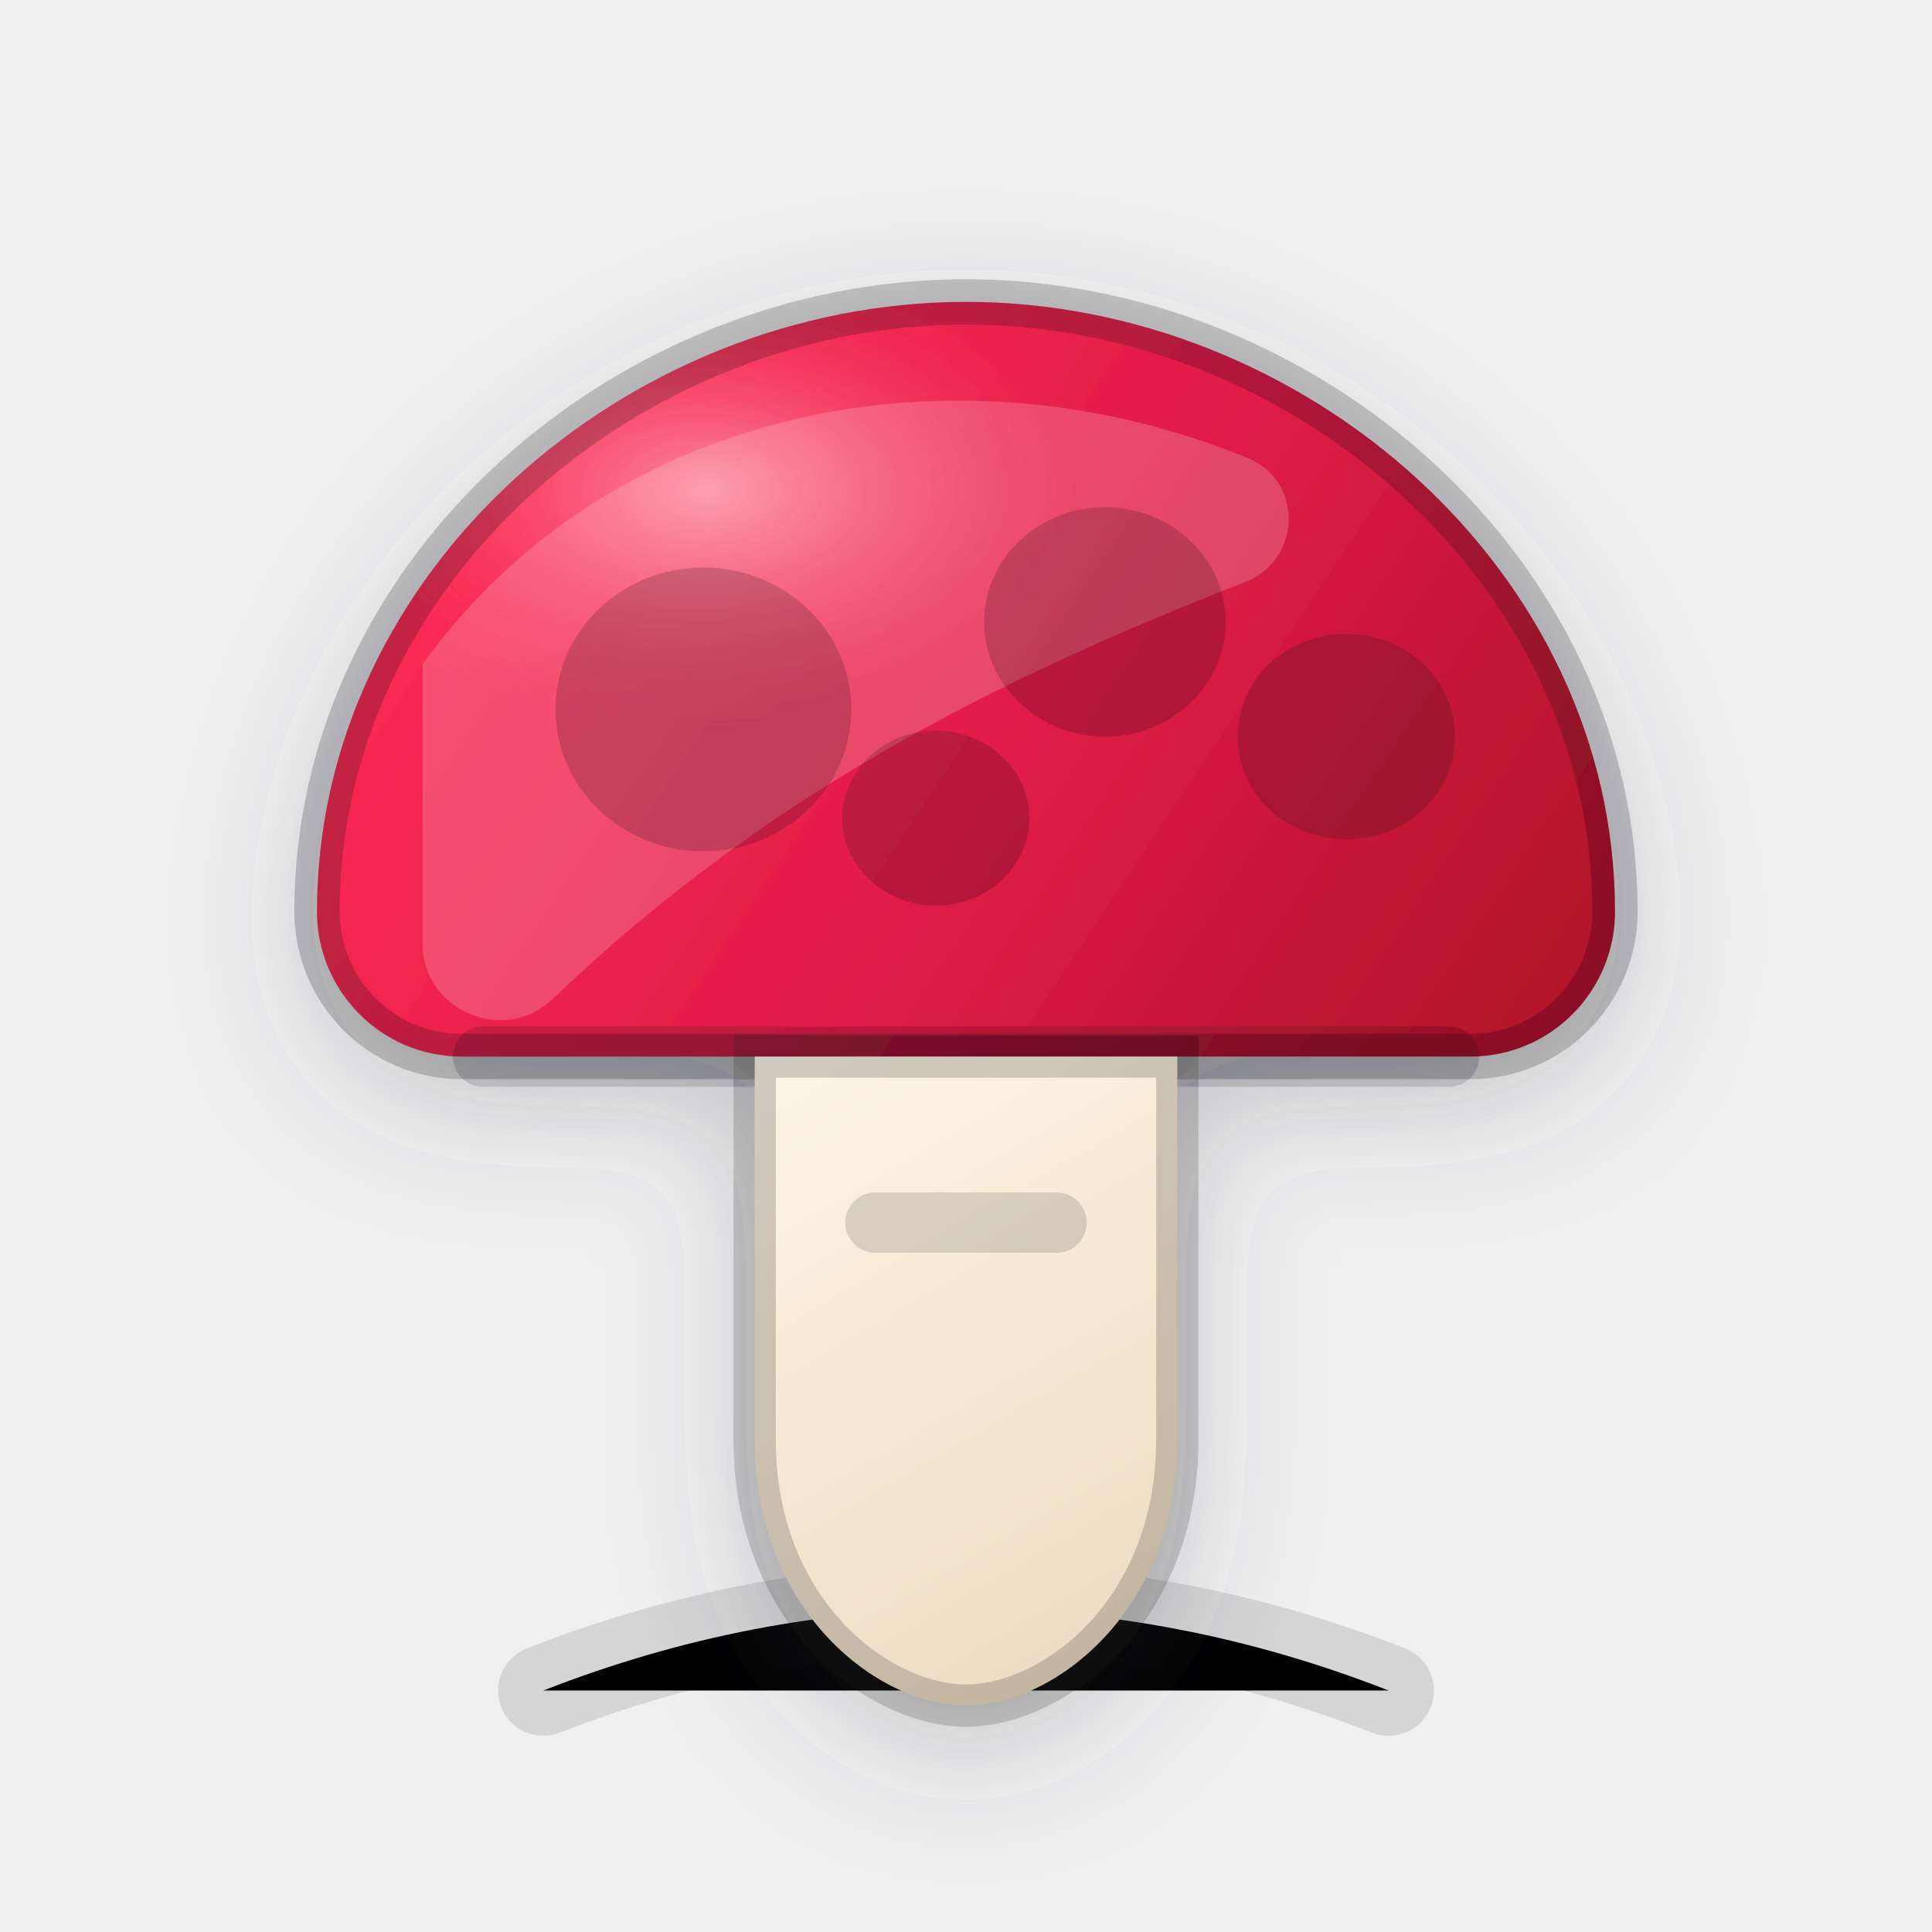
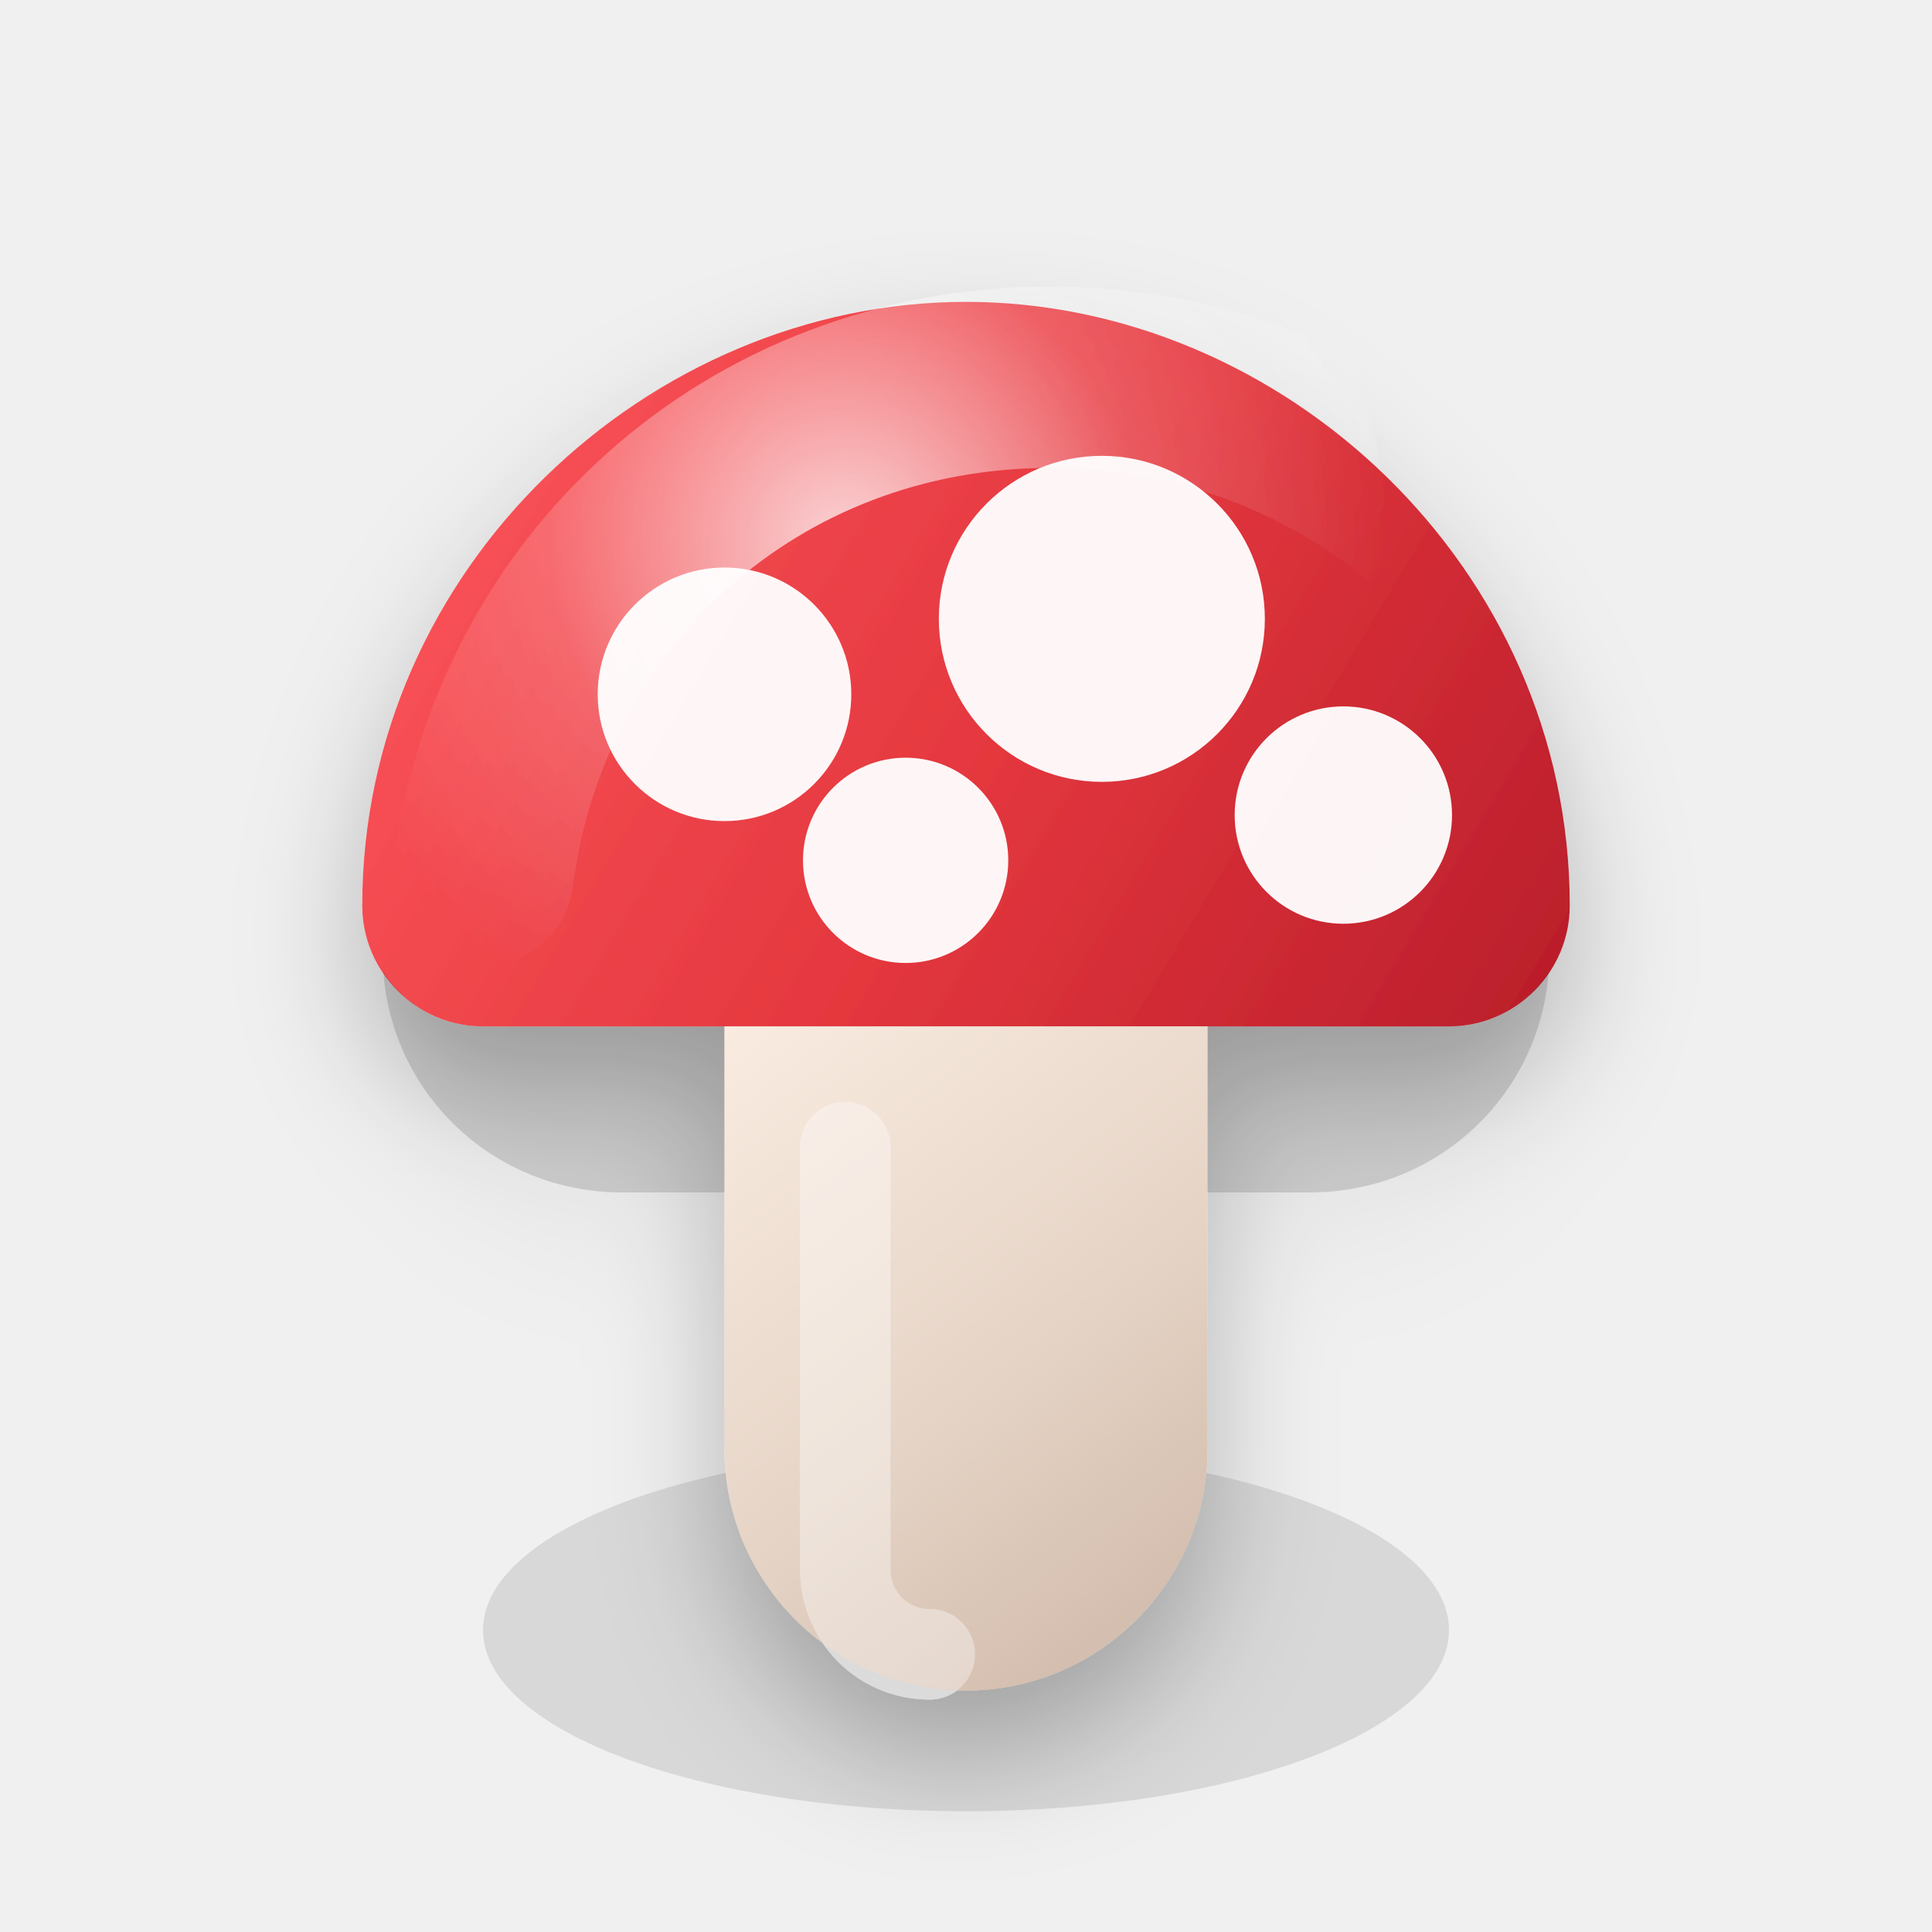
- <svg xmlns="http://www.w3.org/2000/svg" viewBox="0 0 64 64" role="img" aria-label="Forago">
+ <svg xmlns="http://www.w3.org/2000/svg" viewBox="0 0 64 64" role="img" aria-label="Forago mushroom">
  <defs>
-     <linearGradient id="gCap" x1="14" y1="10" x2="50" y2="34" gradientUnits="userSpaceOnUse">
-       <stop offset="0" stop-color="#FF2D55" />
-       <stop offset="0.55" stop-color="#E11D48" />
-       <stop offset="1" stop-color="#B3122B" />
+     <linearGradient id="cap" x1="12" y1="10" x2="52" y2="34" gradientUnits="userSpaceOnUse">
+       <stop offset="0" stop-color="#ff5a5f" />
+       <stop offset="0.55" stop-color="#e4373e" />
+       <stop offset="1" stop-color="#b81d2a" />
    </linearGradient>
-     <linearGradient id="gStem" x1="26" y1="34" x2="40" y2="58" gradientUnits="userSpaceOnUse">
-       <stop offset="0" stop-color="#FFF6E7" />
-       <stop offset="1" stop-color="#EAD7BB" />
+     <linearGradient id="stem" x1="22" y1="30" x2="42" y2="56" gradientUnits="userSpaceOnUse">
+       <stop offset="0" stop-color="#fff2e8" />
+       <stop offset="0.55" stop-color="#e7d6c8" />
+       <stop offset="1" stop-color="#cbb3a3" />
    </linearGradient>
-     <radialGradient id="gRim" cx="30%" cy="25%" r="70%">
-       <stop offset="0" stop-color="#FFB3C1" stop-opacity="0.85" />
-       <stop offset="0.45" stop-color="#FF2D55" stop-opacity="0" />
-       <stop offset="1" stop-color="#FF2D55" stop-opacity="0" />
+     <radialGradient id="shine" cx="28" cy="18" r="18" gradientUnits="userSpaceOnUse">
+       <stop offset="0" stop-color="#ffffff" stop-opacity="0.85" />
+       <stop offset="0.55" stop-color="#ffffff" stop-opacity="0.18" />
+       <stop offset="1" stop-color="#ffffff" stop-opacity="0" />
    </radialGradient>
-     <filter id="soft" x="-40%" y="-40%" width="180%" height="180%">
-       <feGaussianBlur in="SourceAlpha" stdDeviation="2.2" result="b" />
-       <feOffset in="b" dy="1.2" result="o" />
-       <feColorMatrix in="o" type="matrix" values="0 0 0 0 0.05                 0 0 0 0 0.05                 0 0 0 0 0.08                 0 0 0 .25 0" />
-       <feMerge>
-         <feMergeNode />
-         <feMergeNode in="SourceGraphic" />
-       </feMerge>
+     <filter id="softShadow" x="-30%" y="-30%" width="160%" height="160%">
+       <feDropShadow dx="0" dy="2" stdDeviation="2" flood-color="#000" flood-opacity="0.25" />
    </filter>
-     <clipPath id="capClip">
-       <path d="M10.5 30.2C10.5 18.9 20.8 10 32 10s21.5 8.9 21.5 20.2c0 2.6-2.1 4.8-4.8 4.8H15.3c-2.7 0-4.8-2.2-4.8-4.8Z" />
-     </clipPath>
  </defs>
-   <path d="M18 56c4.6-1.8 9.3-2.7 14-2.7s9.4.9 14 2.7" stroke="#0B0B10" stroke-opacity=".12" stroke-width="3" stroke-linecap="round" />
-   <g filter="url(#soft)">
-     <path d="M10.5 30.2C10.5 18.9 20.8 10 32 10s21.5 8.9 21.5 20.2c0 2.6-2.1 4.8-4.8 4.8H15.3c-2.7 0-4.8-2.2-4.8-4.8Z" fill="url(#gCap)" />
-     <path d="M10.5 30.2C10.5 18.9 20.8 10 32 10s21.5 8.9 21.5 20.2c0 2.6-2.1 4.8-4.8 4.8H15.3c-2.7 0-4.8-2.2-4.8-4.8Z" fill="url(#gRim)" opacity=".85" />
-     <path d="M10.5 30.2C10.5 18.9 20.8 10 32 10s21.5 8.9 21.5 20.2c0 2.6-2.1 4.8-4.8 4.8H15.3c-2.7 0-4.8-2.2-4.8-4.8Z" fill="none" stroke="#0B0B10" stroke-opacity=".22" stroke-width="1.5" />
-     <g clip-path="url(#capClip)" opacity=".9">
-       <path d="M14 22c6.2-8.6 17.7-10.8 27.4-6.8c1.8.8 1.7 3.4-.2 4.1c-8.2 3.2-15.8 7-22.9 13.8c-1.6 1.5-4.1.4-4.3-1.6Z" fill="#FFF1F4" fill-opacity=".22" />
+   <ellipse cx="32" cy="54" rx="16" ry="6" fill="#000" opacity="0.10" />
+   <g filter="url(#softShadow)">
+     <path d="M12 30c0-11.2 9.5-20 20-20s20 8.8 20 20c0 2.2-1.8 4-4 4H16c-2.2 0-4-1.8-4-4Z" fill="url(#cap)" />
+     <path d="M16 29c1.2-9.4 8.9-16.5 18.8-16.5 6.6 0 12.4 3.2 16 8.2" fill="none" stroke="url(#shine)" stroke-width="6" stroke-linecap="round" opacity="0.9" />
+     <g fill="#fff" opacity="0.95">
+       <circle cx="24" cy="23" r="4.2" />
+       <circle cx="36.5" cy="20.5" r="5.4" />
+       <circle cx="44.5" cy="27" r="3.6" />
+       <circle cx="30" cy="28.5" r="3.4" />
    </g>
-     <g fill="#0B0B10" fill-opacity=".18">
-       <path d="M23.3 18.8c-2.7 0-4.9 2.1-4.9 4.7s2.2 4.7 4.9 4.7c2.7 0 4.9-2.1 4.9-4.7s-2.2-4.7-4.9-4.7Z" />
-       <path d="M36.6 16.8c-2.2 0-4 1.7-4 3.8s1.8 3.8 4 3.8s4-1.7 4-3.8s-1.8-3.8-4-3.8Z" />
-       <path d="M44.6 21c-2 0-3.6 1.5-3.6 3.4s1.6 3.4 3.6 3.4s3.6-1.5 3.6-3.4S46.6 21 44.6 21Z" />
-       <path d="M31 24.2c-1.7 0-3.1 1.3-3.1 2.9S29.3 30 31 30s3.1-1.3 3.1-2.9S32.7 24.2 31 24.2Z" />
-     </g>
-     <path d="M16 35h32" stroke="#0B0B10" stroke-opacity=".16" stroke-width="2" stroke-linecap="round" />
-     <path d="M25 35h14v12.7c0 5.7-4.1 8.8-7 8.8s-7-3.1-7-8.8V35Z" fill="url(#gStem)" />
-     <path d="M25 35h14v12.7c0 5.7-4.1 8.8-7 8.8s-7-3.1-7-8.8V35Z" fill="none" stroke="#0B0B10" stroke-opacity=".18" stroke-width="1.4" />
-     <path d="M29 40.5h6" stroke="#0B0B10" stroke-opacity=".14" stroke-width="2" stroke-linecap="round" />
+     <path d="M16 34h32c1.4 0 2.6-.7 3.3-1.8-.3 4.1-3.7 7.3-7.9 7.3H20.6c-4.2 0-7.6-3.2-7.9-7.3.7 1.1 1.9 1.8 3.3 1.8Z" fill="#000" opacity="0.14" />
+     <path d="M24 34h16v14c0 4.4-3.6 8-8 8h0c-4.4 0-8-3.6-8-8V34Z" fill="url(#stem)" />
+     <path d="M28 38c0 10.5 0 14 0 14 0 1.5 1.2 2.8 2.8 2.8" fill="none" stroke="#fff" stroke-opacity="0.35" stroke-width="3" stroke-linecap="round" />
  </g>
</svg>
